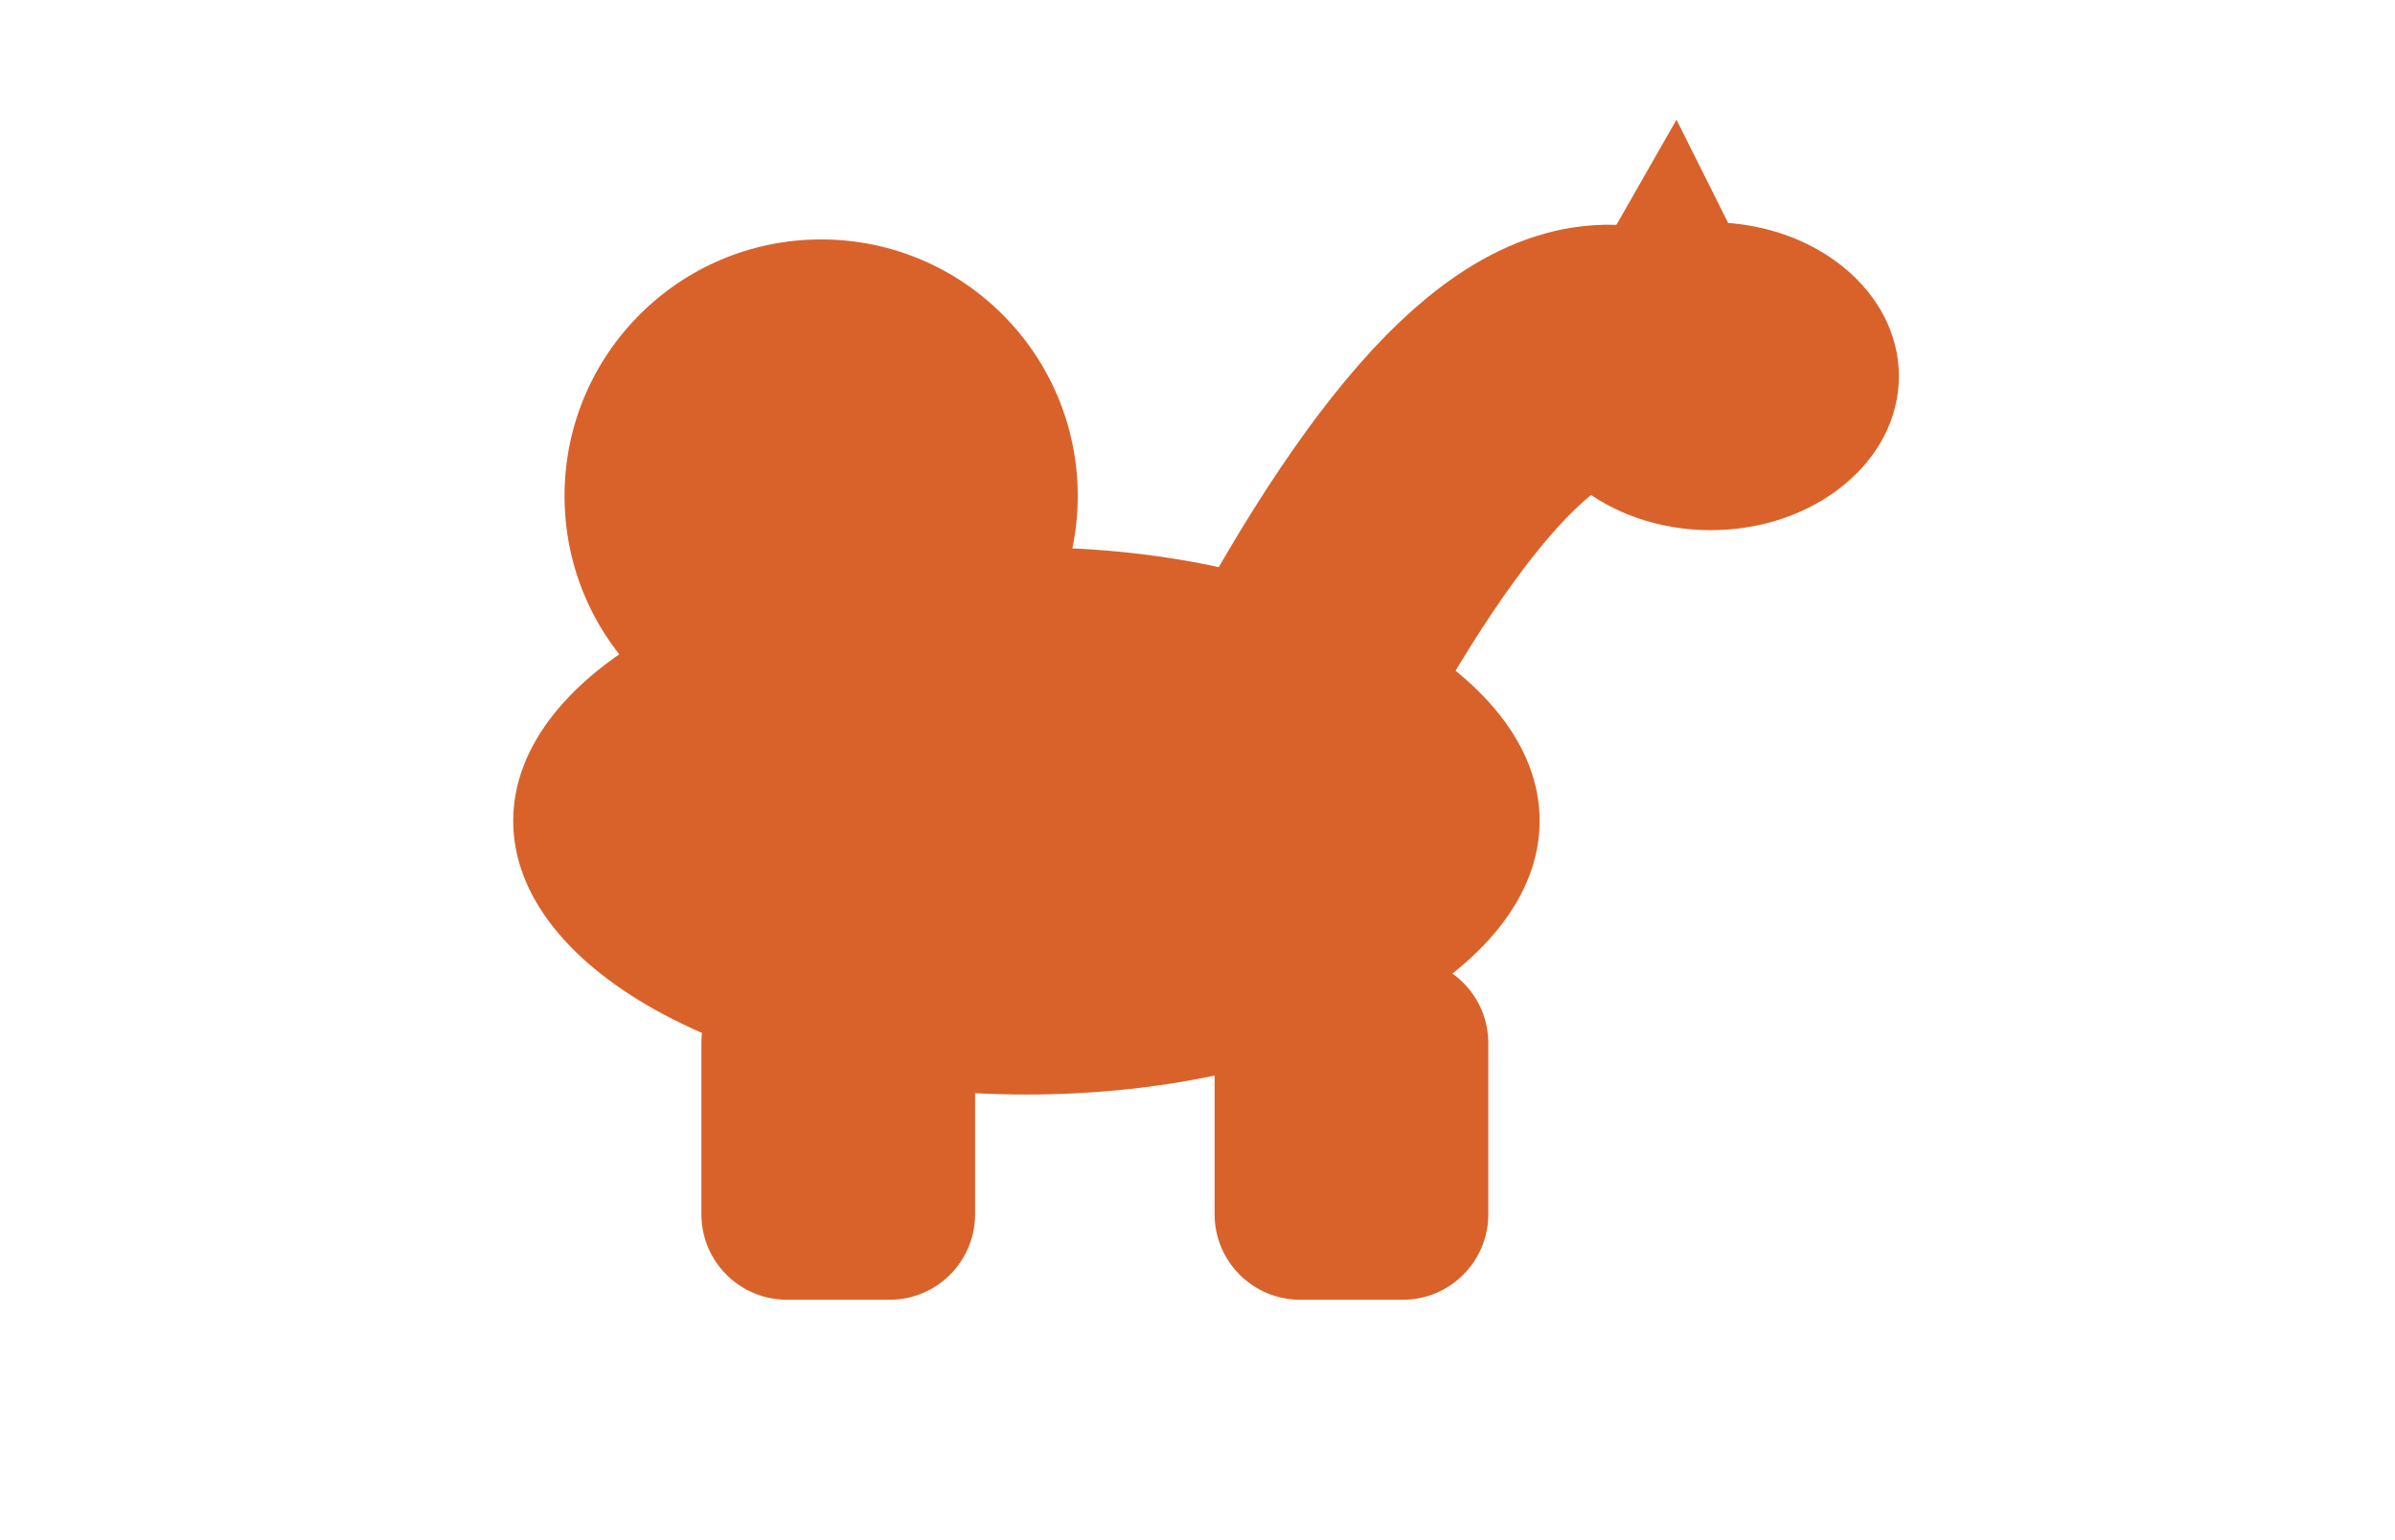
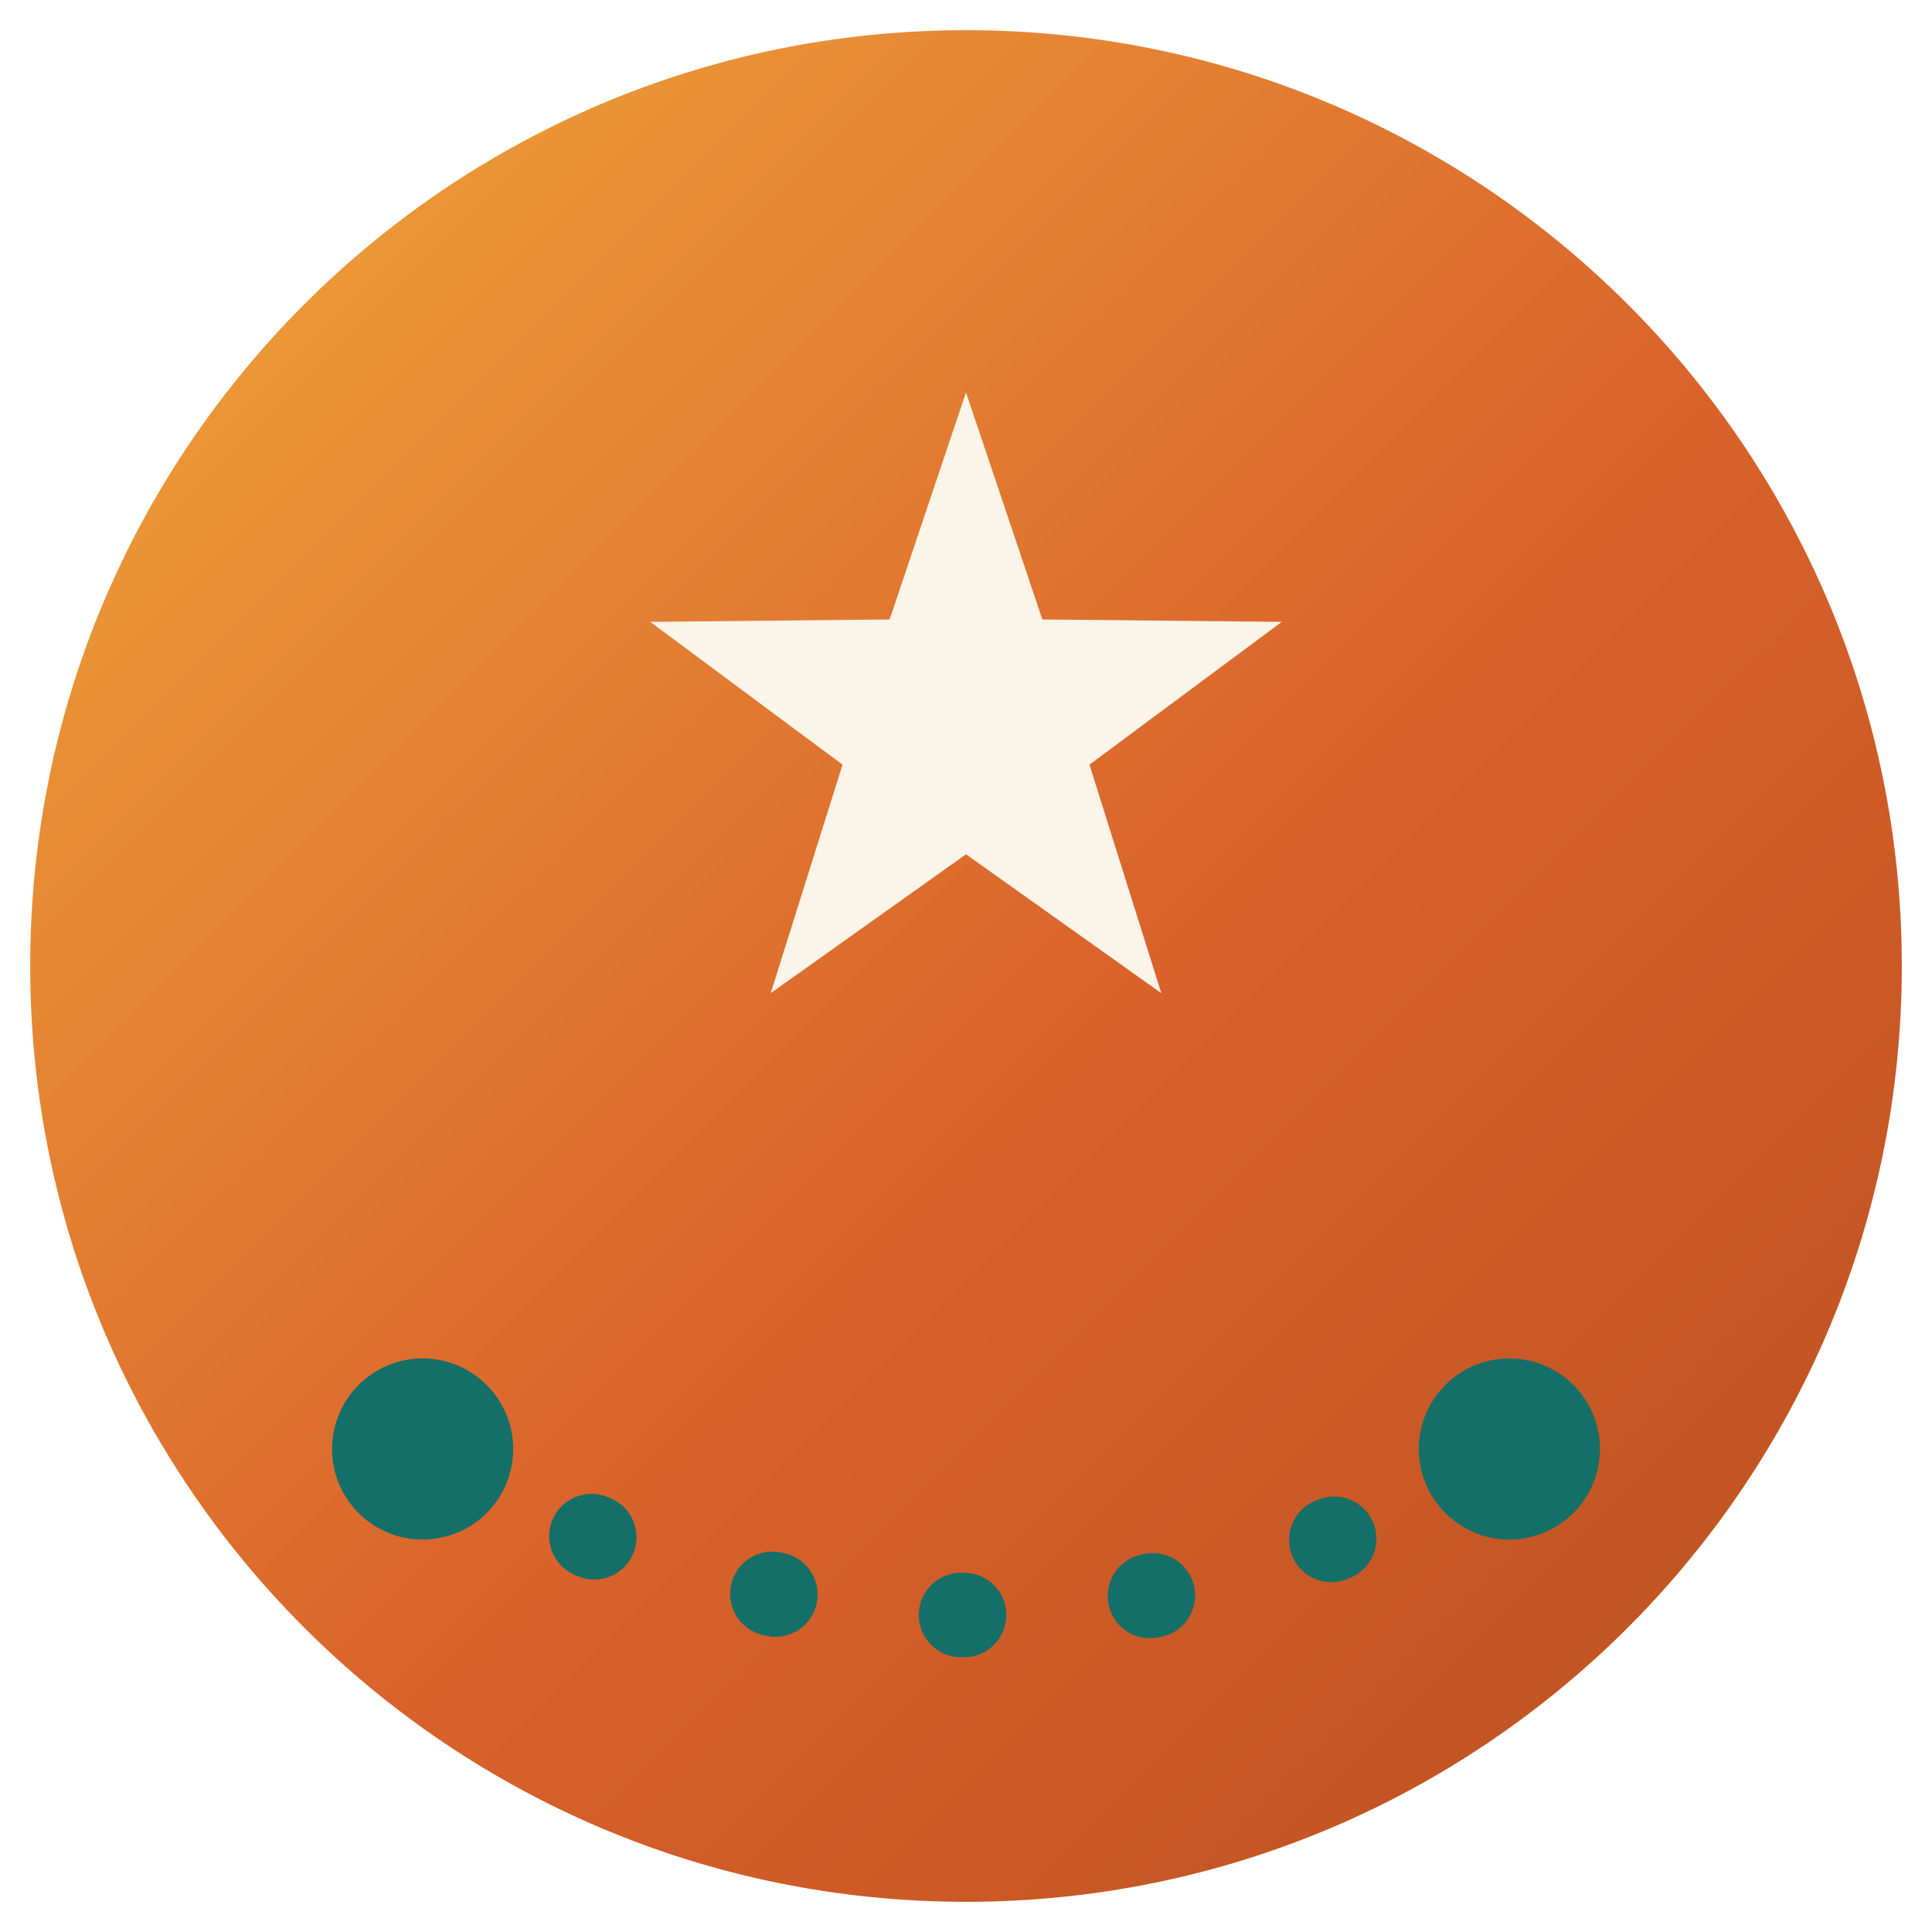
- <svg xmlns="http://www.w3.org/2000/svg" viewBox="0 0 140 90" role="img" aria-label="Shared Morocco Adventures">
-   <g fill="#d9622b">
-     <rect x="41" y="56" width="16" height="20" rx="5" />
-     <rect x="71" y="56" width="16" height="20" rx="5" />
-     <ellipse cx="60" cy="48" rx="30" ry="16" />
-     <circle cx="48" cy="29" r="15" />
-     <path d="M76,40 Q88,18 96,21" fill="none" stroke="#d9622b" stroke-width="15" stroke-linecap="round" />
-     <ellipse cx="100" cy="22" rx="11" ry="9" />
-     <polygon points="94,14 98,7 102,15" />
-   </g>
+ <svg xmlns="http://www.w3.org/2000/svg" viewBox="0 0 64 64" role="img" aria-label="Shared Morocco Adventures logo">
+   <defs>
+     <linearGradient id="smaBadge" x1="0%" y1="0%" x2="100%" y2="100%">
+       <stop offset="0%" stop-color="#f2a93b" />
+       <stop offset="55%" stop-color="#d9622b" />
+       <stop offset="100%" stop-color="#b84e1e" />
+     </linearGradient>
+   </defs>
+   <circle cx="32" cy="32" r="31" fill="url(#smaBadge)" />
+   <polygon points="32,13 34.53,20.52 42.46,20.60 36.09,25.33 38.47,32.90 32,28.3 25.53,32.90 27.91,25.33 21.54,20.60 29.47,20.52" fill="#fbf4e8" />
+   <path d="M14 48 Q32 59 50 48" fill="none" stroke="#146f68" stroke-width="2.8" stroke-linecap="round" stroke-dasharray="0.1 6.2" />
+   <circle cx="14" cy="48" r="3" fill="#146f68" />
+   <circle cx="50" cy="48" r="3" fill="#146f68" />
</svg>
